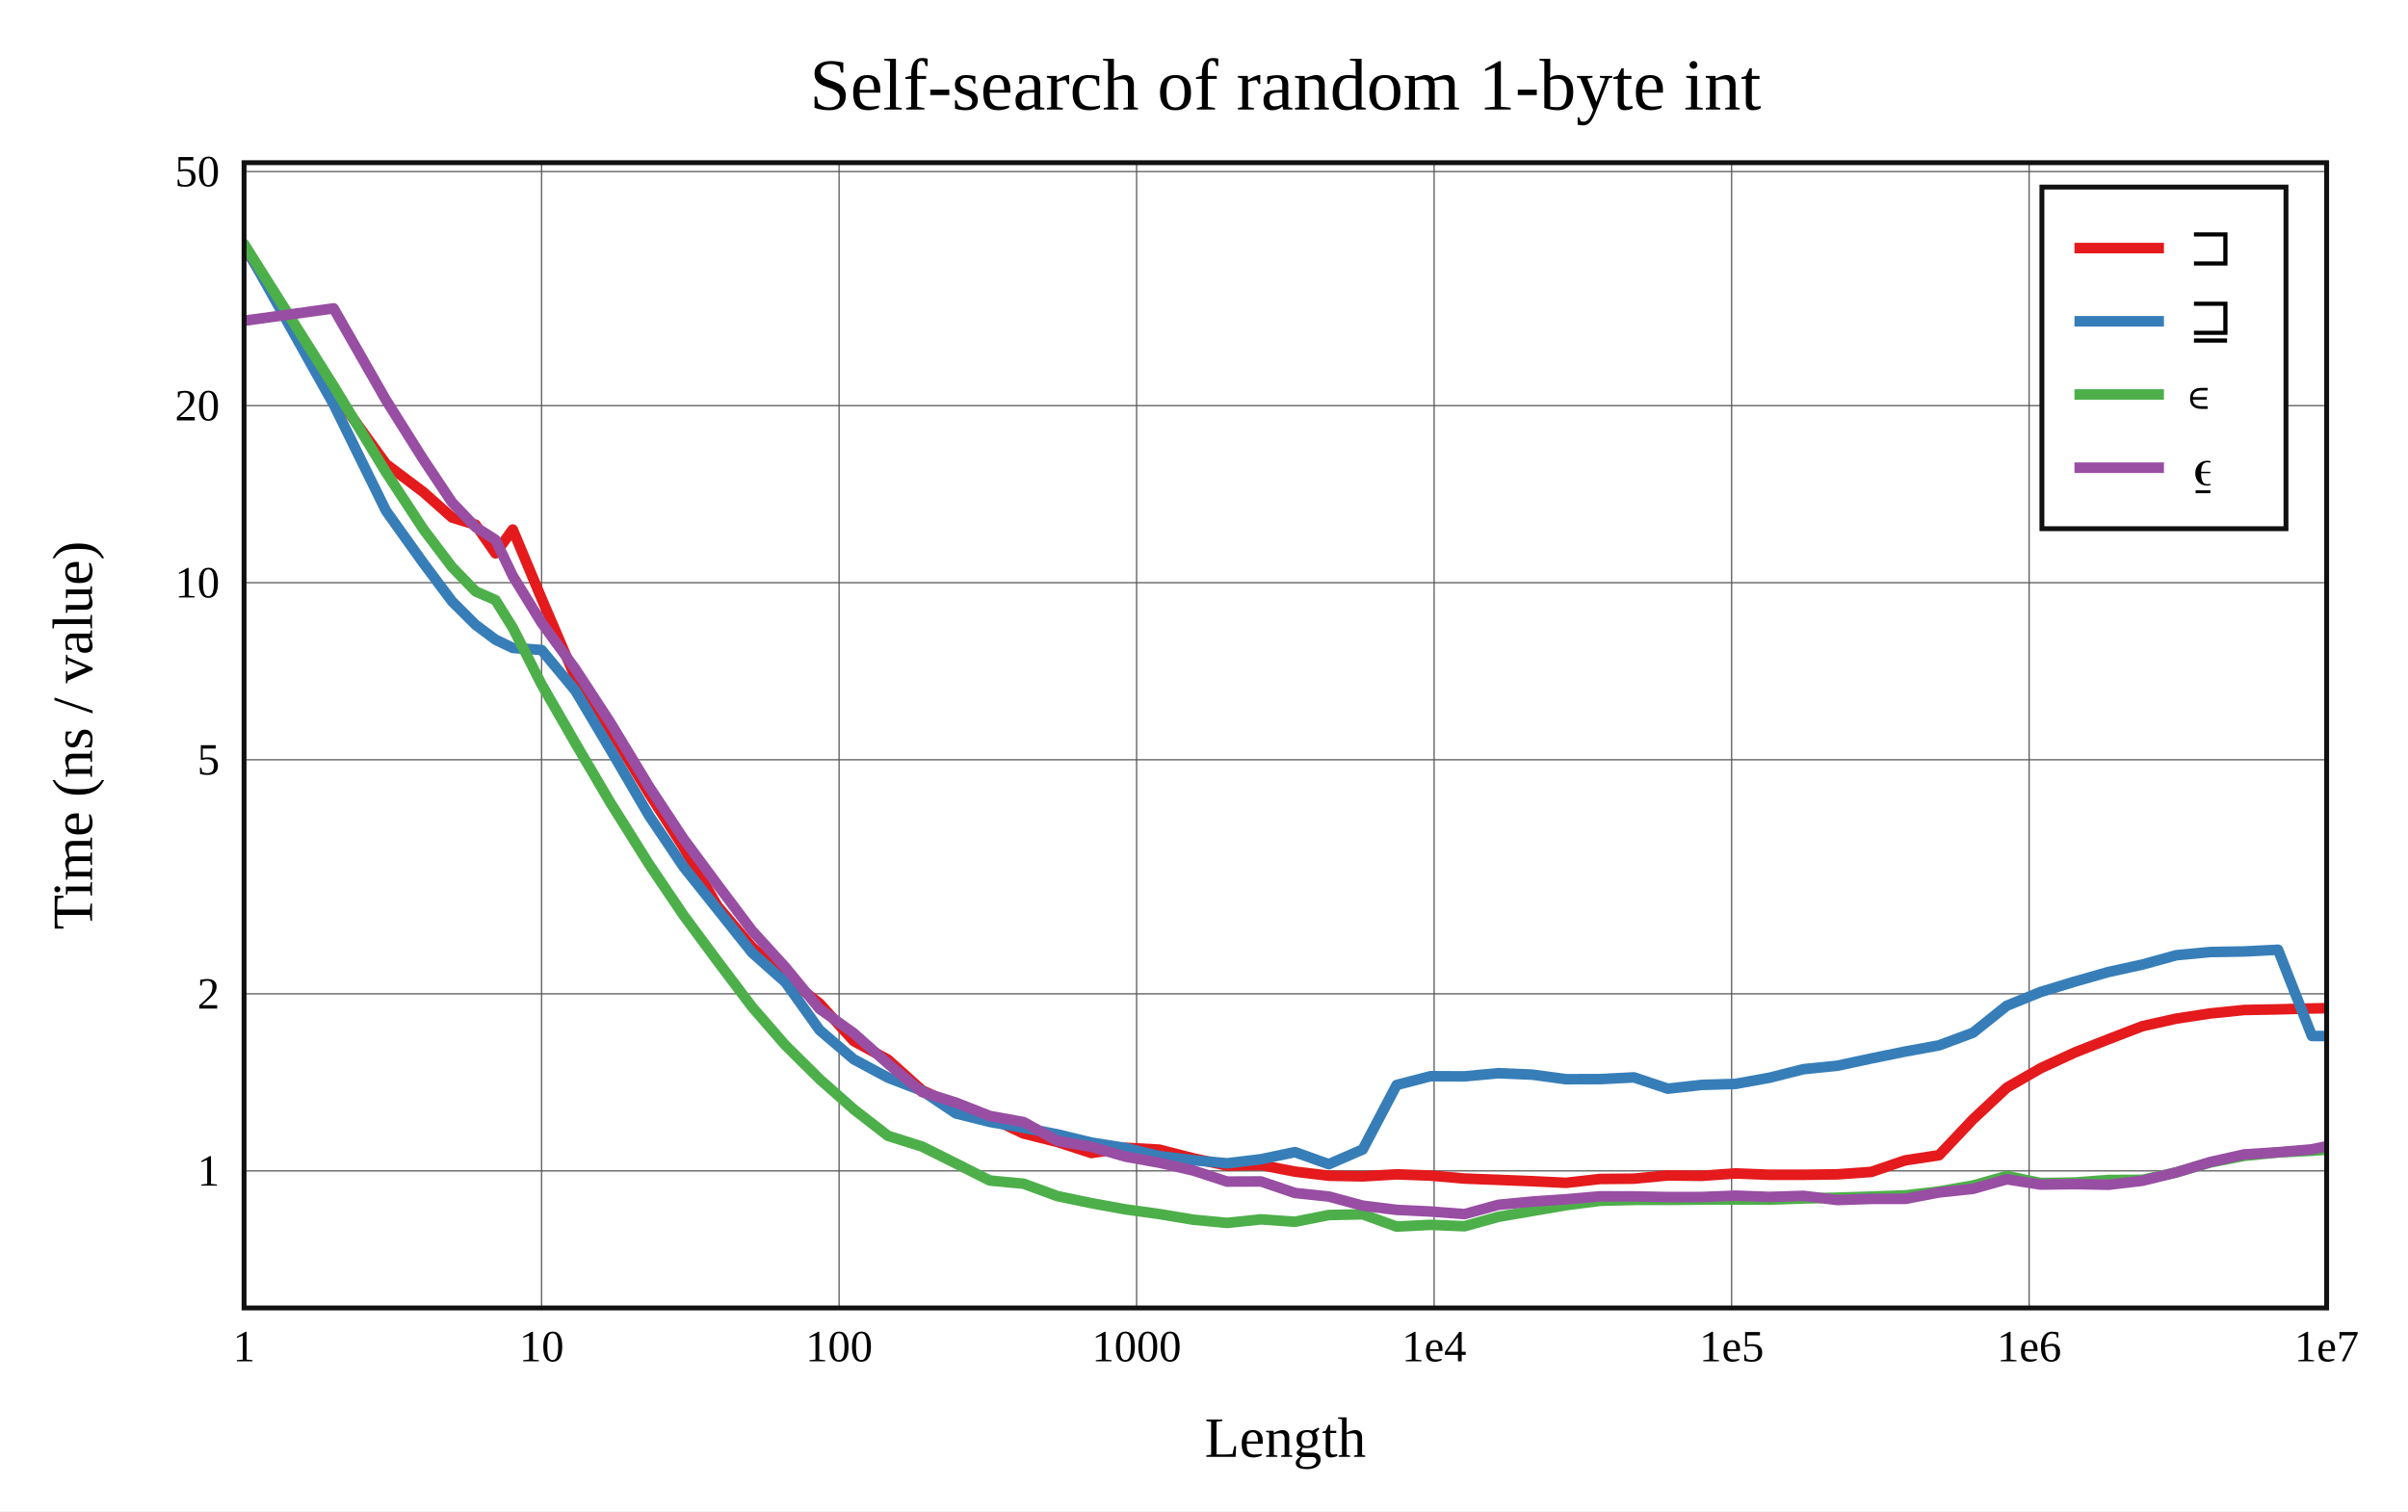
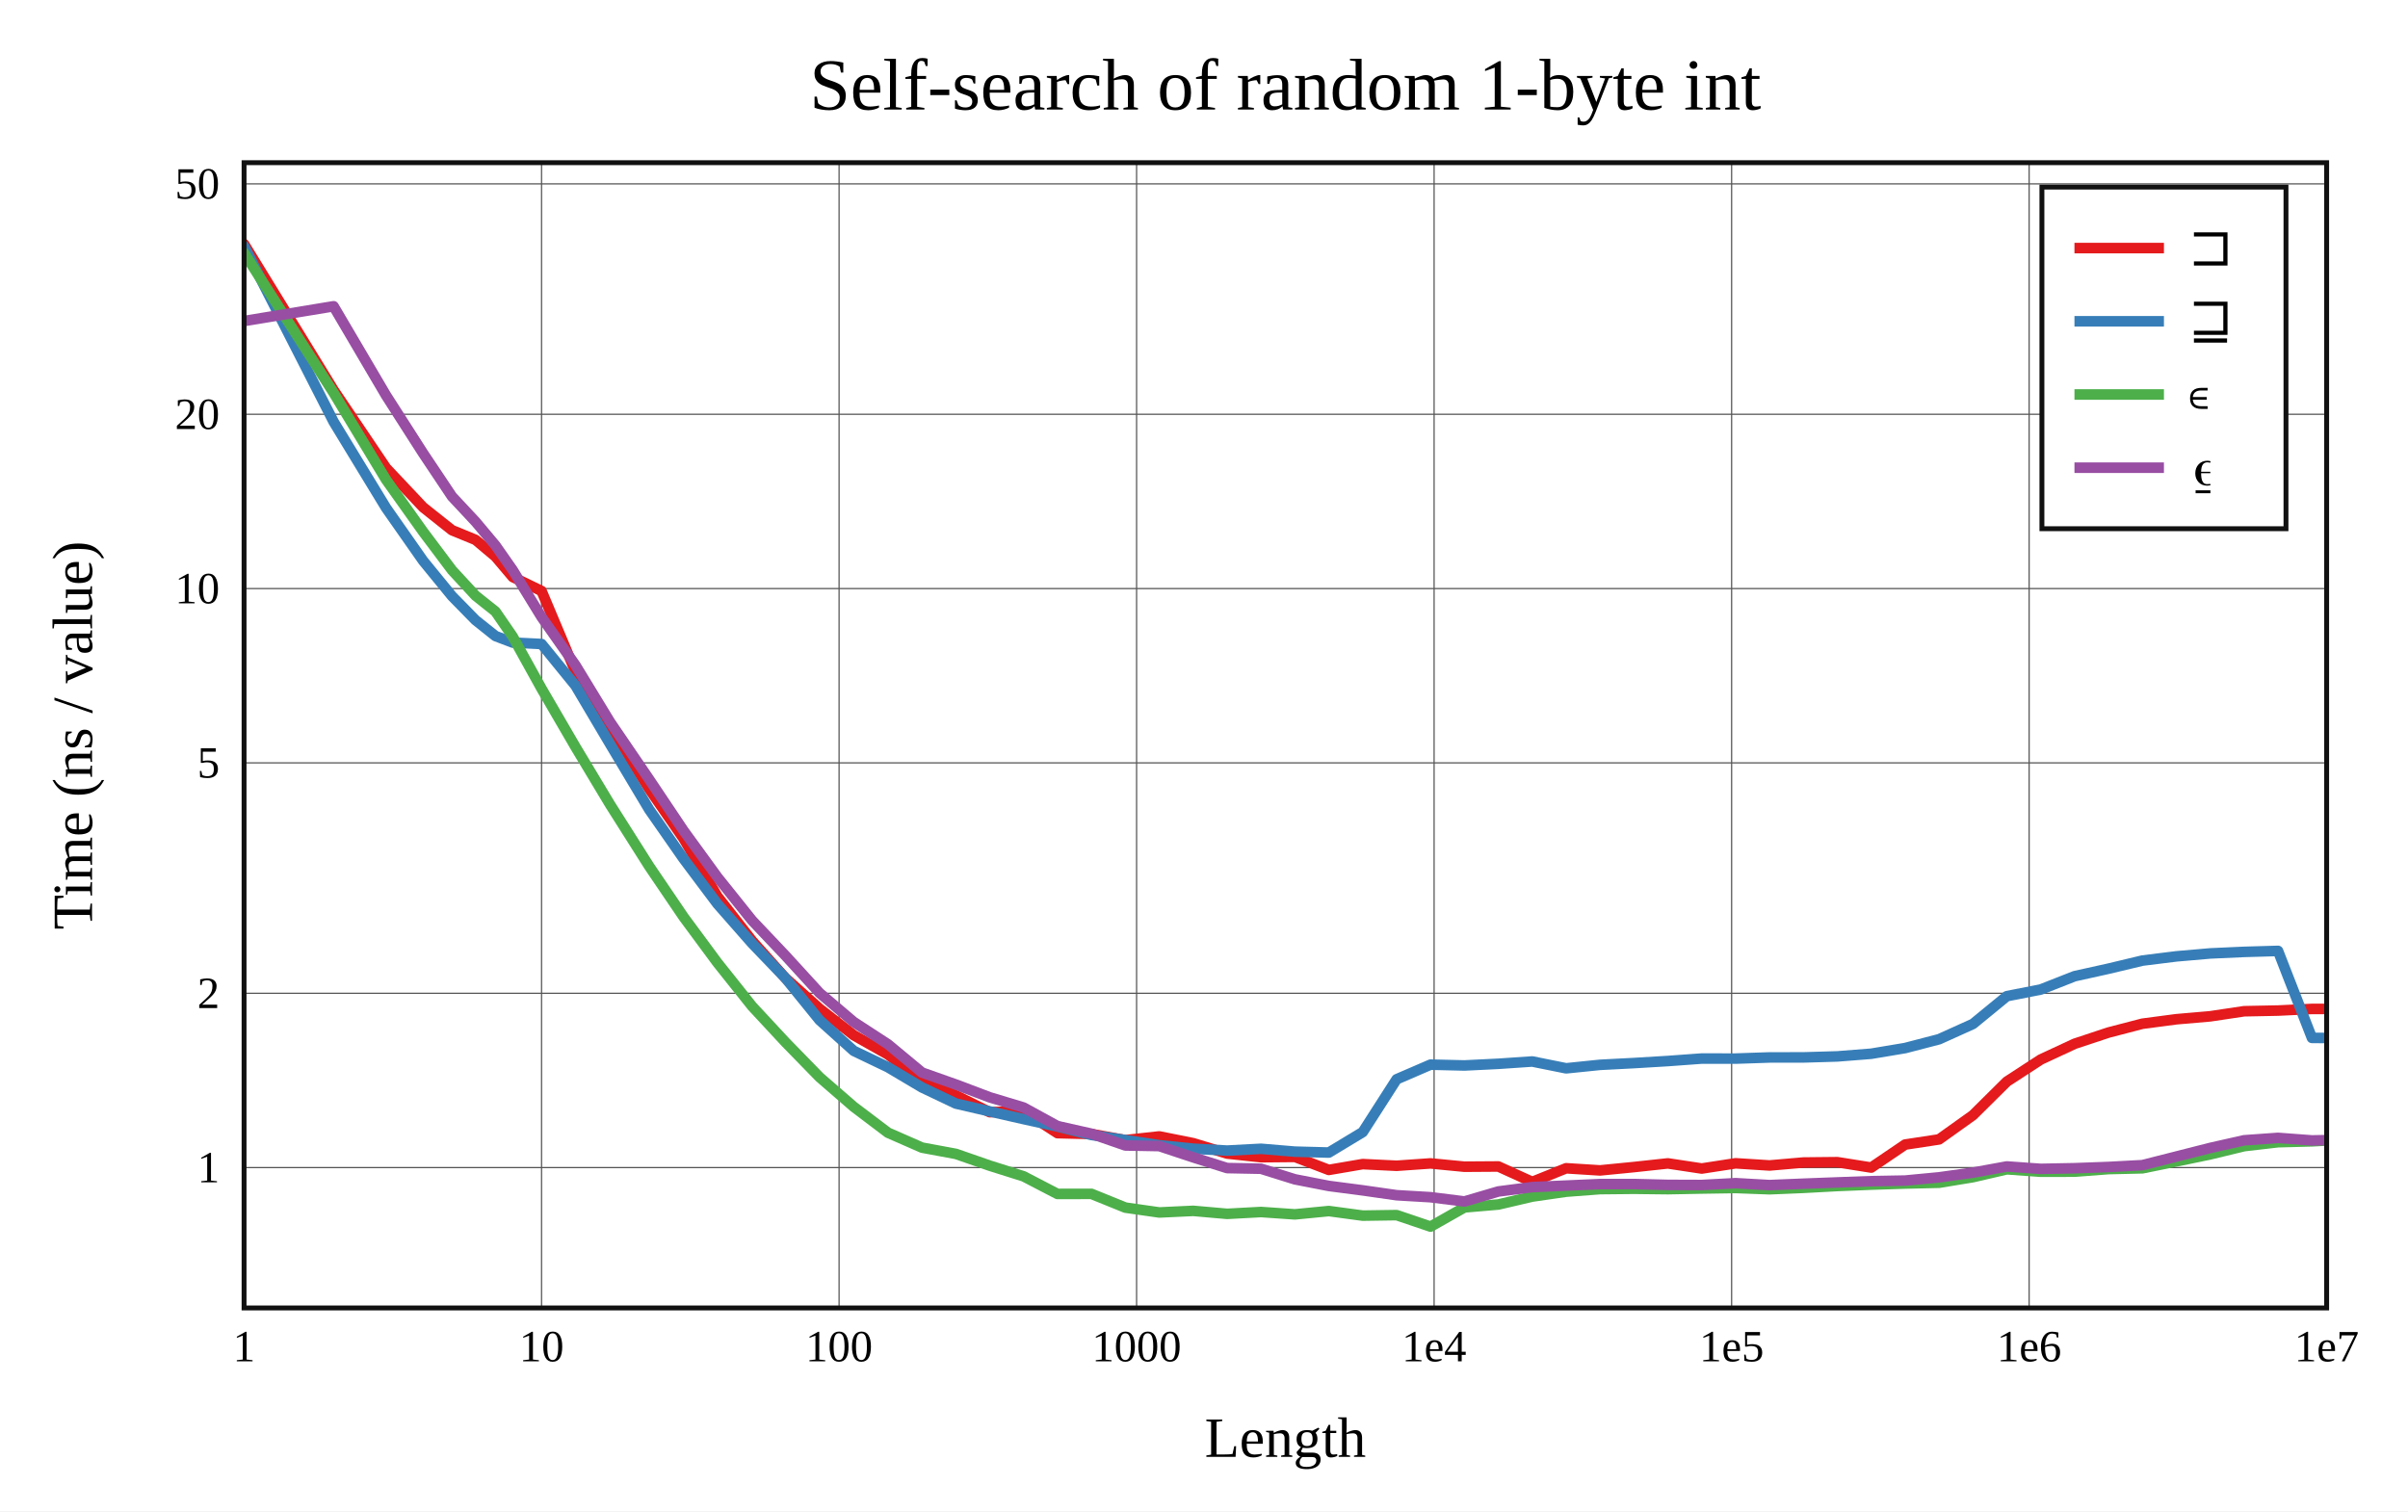
<svg xmlns="http://www.w3.org/2000/svg" viewBox="-60 -40 592 371.6" height="557.4" width="888">
  <g stroke-width="2.6" font-size="14px" text-anchor="middle">
    <defs>
      <clipPath id="clip">
        <rect x="0" y="0" width="512" height="281.6" />
      </clipPath>
    </defs>
    <rect fill="white" x="-60" y="-40" width="592" height="371.6" />
    <text dy="0.33em" font-size="18px" x="256" y="-19">Self-search of random 1-byte int</text>
    <text dy="0.33em" x="256" y="313.6">Length</text>
    <text dy="0.33em" transform="rotate(-90)" x="-140.8" y="-42">Time (ns / value)</text>
    <g stroke-width="0.3" stroke="#555">
      <path d="M73.143 0v281.6" />
      <path d="M146.286 0v281.6" />
      <path d="M219.429 0v281.6" />
      <path d="M292.571 0v281.6" />
      <path d="M365.714 0v281.6" />
      <path d="M438.857 0v281.6" />
-       <path d="M0 247.902h512" />
-       <path d="M0 204.364h512" />
-       <path d="M0 146.811h512" />
-       <path d="M0 103.273h512" />
-       <path d="M0 59.736h512" />
-       <path d="M0 2.182h512" />
+       <path d="M0 247.088h512" />
+       <path d="M0 204.231h512" />
+       <path d="M0 147.577h512" />
+       <path d="M0 104.72h512" />
+       <path d="M0 61.863h512" />
+       <path d="M0 5.209h512" />
    </g>
    <g font-size="11px">
      <text dy="0.33em" x="0" y="291.1">1</text>
      <text dy="0.33em" x="73.143" y="291.1">10</text>
      <text dy="0.33em" x="146.286" y="291.1">100</text>
      <text dy="0.33em" x="219.429" y="291.1">1000</text>
      <text dy="0.33em" x="292.571" y="291.1">1e4</text>
      <text dy="0.33em" x="365.714" y="291.1">1e5</text>
      <text dy="0.33em" x="438.857" y="291.1">1e6</text>
      <text dy="0.33em" x="512" y="291.1">1e7</text>
      <g text-anchor="end">
-         <text dy="0.33em" x="-6" y="247.902">1</text>
-         <text dy="0.33em" x="-6" y="204.364">2</text>
-         <text dy="0.33em" x="-6" y="146.811">5</text>
-         <text dy="0.33em" x="-6" y="103.273">10</text>
-         <text dy="0.33em" x="-6" y="59.736">20</text>
-         <text dy="0.33em" x="-6" y="2.182">50</text>
+         <text dy="0.33em" x="-6" y="247.088">1</text>
+         <text dy="0.33em" x="-6" y="204.231">2</text>
+         <text dy="0.33em" x="-6" y="147.577">5</text>
+         <text dy="0.33em" x="-6" y="104.72">10</text>
+         <text dy="0.33em" x="-6" y="61.863">20</text>
+         <text dy="0.33em" x="-6" y="5.209">50</text>
      </g>
    </g>
    <g clip-path="url(#clip)" fill="none" stroke-linecap="round" stroke-linejoin="round">
-       <path stroke="#e41a1c" d="M0 20.56L22.018 56.257L34.898 74.102L44.036 80.951L51.125 87.242L56.916 89.025L61.813 96.061L66.055 90.214L73.143 107.168L81.477 126.638L89.999 139.328L99.601 155.149L108.041 168.328L116.375 182.761L124.897 192.891L133.087 200.133L141.495 206.751L149.886 215.976L158.307 220.56L166.675 228.072L175.009 231.959L183.333 234.792L191.644 238.712L199.973 240.796L208.325 243.506L216.676 242.215L225.008 242.68L233.35 244.817L241.684 246.604L250.012 246.461L258.349 248.079L266.687 249.087L275.026 249.248L283.357 248.754L291.692 249.058L300.029 249.787L308.363 250.103L316.697 250.439L325.031 250.838L333.365 249.895L341.699 249.817L350.034 249.016L358.368 249.118L366.702 248.524L375.036 248.852L383.37 248.857L391.705 248.749L400.039 248.158L408.373 245.314L416.707 244.049L425.041 235.232L433.375 227.438L441.71 222.653L450.044 218.806L458.378 215.52L466.712 212.317L475.046 210.457L483.38 209.189L491.714 208.341L500.049 208.186L508.383 207.959L516.717 207.821" />
-       <path stroke="#377eb8" d="M0 20.104L22.018 59.419L34.898 85.602L44.036 98.379L51.125 107.859L56.916 113.627L61.813 117.279L66.055 119.326L73.143 119.816L81.477 129.857L89.999 144.195L99.601 160.61L108.041 173.134L116.375 183.573L124.897 194.249L133.087 201.524L141.495 213.284L149.886 220.459L158.307 224.972L166.675 228.196L175.009 233.775L183.333 235.855L191.644 237.296L199.973 238.925L208.325 240.947L216.676 242.27L225.008 244.267L233.35 245.277L241.684 246.032L250.012 245.037L258.349 243.285L266.687 246.255L275.026 242.631L283.357 226.784L291.692 224.623L300.029 224.662L308.363 223.882L316.697 224.236L325.031 225.364L333.365 225.339L341.699 224.911L350.034 227.69L358.368 226.763L366.702 226.511L375.036 224.996L383.37 222.894L391.705 222.05L400.039 220.263L408.373 218.561L416.707 217.037L425.041 213.941L433.375 207.284L441.71 203.901L450.044 201.367L458.378 198.993L466.712 197.164L475.046 194.875L483.38 194.089L491.714 193.949L500.049 193.526L508.383 214.727L516.717 214.796" />
-       <path stroke="#4daf4a" d="M0 20L22.018 54.907L34.898 76.12L44.036 90.049L51.125 99.425L56.916 105.406L61.813 107.549L66.055 114.335L73.143 128.29L81.477 142.771L89.999 157.26L99.601 172.558L108.041 185.043L116.375 196.3L124.897 207.589L133.087 217.009L141.495 225.337L149.886 232.752L158.307 239.281L166.675 241.918L175.009 246.073L183.333 250.274L191.644 251.054L199.973 254.107L208.325 255.841L216.676 257.359L225.008 258.511L233.35 259.903L241.684 260.698L250.012 259.818L258.349 260.411L266.687 258.757L275.026 258.577L283.357 261.6L291.692 261.171L300.029 261.517L308.363 259.2L316.697 257.765L325.031 256.34L333.365 255.258L341.699 255.038L350.034 255.036L358.368 254.955L366.702 254.929L375.036 254.963L383.37 254.686L391.705 254.488L400.039 254.222L408.373 253.927L416.707 252.958L425.041 251.501L433.375 249.165L441.71 250.886L450.044 250.762L458.378 250.138L466.712 250.098L475.046 248.263L483.38 245.84L491.714 244.196L500.049 243.372L508.383 242.947L516.717 242.272" />
-       <path stroke="#984ea3" d="M0 38.873L22.018 35.827L34.898 58.368L44.036 72.905L51.125 83.52L56.916 89.594L61.813 92.725L66.055 101.603L73.143 113.121L81.477 124.539L89.999 137.596L99.601 153.447L108.041 166.243L116.375 177.495L124.897 188.843L133.087 197.825L141.495 208.065L149.886 214.045L158.307 221.547L166.675 228.509L175.009 231.119L183.333 234.394L191.644 235.895L199.973 240.537L208.325 241.977L216.676 244.393L225.008 245.892L233.35 247.809L241.684 250.529L250.012 250.495L258.349 253.335L266.687 254.206L275.026 256.454L283.357 257.491L291.692 257.893L300.029 258.529L308.363 256.245L316.697 255.445L325.031 254.876L333.365 254.161L341.699 254.175L350.034 254.335L358.368 254.328L366.702 253.988L375.036 254.303L383.37 254.035L391.705 255.066L400.039 254.786L408.373 254.785L416.707 253.206L425.041 252.322L433.375 249.969L441.71 251.267L450.044 251.155L458.378 251.314L466.712 250.332L475.046 248.265L483.38 245.721L491.714 243.855L500.049 243.32L508.383 242.598L516.717 240.844" />
+       <path stroke="#e41a1c" d="M0 20L22.018 55.915L34.898 75.046L44.036 84.741L51.125 90.371L56.916 92.745L61.813 96.859L66.055 101.876L73.143 105.32L81.477 125.145L89.999 138.796L99.601 153.966L108.041 166.176L116.375 180.412L124.897 191.327L133.087 200.475L141.495 208.025L149.886 214.541L158.307 219.293L166.675 225.682L175.009 229.348L183.333 233.467L191.644 233.197L199.973 238.62L208.325 238.825L216.676 240.338L225.008 239.426L233.35 241.094L241.684 243.637L250.012 244.537L258.349 244.461L266.687 247.662L275.026 246.236L283.357 246.645L291.692 246.063L300.029 246.874L308.363 246.818L316.697 250.611L325.031 247.259L333.365 247.783L341.699 246.963L350.034 246.061L358.368 247.321L366.702 246.038L375.036 246.569L383.37 245.846L391.705 245.761L400.039 247.086L408.373 241.43L416.707 240.16L425.041 234.21L433.375 225.951L441.71 220.523L450.044 216.646L458.378 213.882L466.712 211.716L475.046 210.615L483.38 209.894L491.714 208.646L500.049 208.48L508.383 208.08L516.717 208.079" />
+       <path stroke="#377eb8" d="M0 20.546L22.018 63.703L34.898 84.858L44.036 97.902L51.125 106.578L56.916 112.489L61.813 116.391L66.055 118.005L73.143 118.352L81.477 128.579L89.999 142.968L99.601 159.041L108.041 171.138L116.375 182.252L124.897 191.953L133.087 200.48L141.495 210.838L149.886 218.385L158.307 222.417L166.675 227.384L175.009 231.351L183.333 233.275L191.644 235.163L199.973 236.987L208.325 239.075L216.676 240.32L225.008 241.596L233.35 242.446L241.684 242.912L250.012 242.47L258.349 243.17L266.687 243.394L275.026 238.362L283.357 225.379L291.692 221.781L300.029 221.98L308.363 221.571L316.697 221.004L325.031 222.681L333.365 221.827L341.699 221.393L350.034 220.891L358.368 220.281L366.702 220.292L375.036 220.009L383.37 220L391.705 219.754L400.039 219.095L408.373 217.701L416.707 215.535L425.041 211.775L433.375 204.943L441.71 203.305L450.044 200.029L458.378 198.182L466.712 196.19L475.046 195.154L483.38 194.431L491.714 194.053L500.049 193.813L508.383 215.196L516.717 215.263" />
+       <path stroke="#4daf4a" d="M0 22.154L22.018 56.585L34.898 77.918L44.036 90.757L51.125 100.197L56.916 106.473L61.813 110.37L66.055 116.539L73.143 129.335L81.477 143.654L89.999 157.84L99.601 172.999L108.041 185.441L116.375 196.718L124.897 207.424L133.087 216.244L141.495 224.869L149.886 232.144L158.307 238.516L166.675 242.183L175.009 243.727L183.333 246.621L191.644 249.24L199.973 253.567L208.325 253.551L216.676 256.934L225.008 258.123L233.35 257.731L241.684 258.463L250.012 258.015L258.349 258.59L266.687 257.779L275.026 258.903L283.357 258.778L291.692 261.6L300.029 256.882L308.363 256.167L316.697 254.218L325.031 253.012L333.365 252.381L341.699 252.298L350.034 252.392L358.368 252.233L366.702 252.104L375.036 252.416L383.37 252.066L391.705 251.616L400.039 251.277L408.373 251.009L416.707 250.813L425.041 249.441L433.375 247.51L441.71 248.106L450.044 248.089L458.378 247.456L466.712 247.261L475.046 245.567L483.38 243.833L491.714 241.814L500.049 240.848L508.383 240.627L516.717 240.181" />
+       <path stroke="#984ea3" d="M0 38.937L22.018 35.309L34.898 57.202L44.036 71.472L51.125 82.079L56.916 88.277L61.813 94.123L66.055 100.18L73.143 111.726L81.477 123.567L89.999 137.551L99.601 151.634L108.041 164.224L116.375 175.676L124.897 186.318L133.087 194.961L141.495 204.157L149.886 211.287L158.307 216.775L166.675 223.724L175.009 226.67L183.333 229.815L191.644 232.322L199.973 236.885L208.325 238.758L216.676 241.652L225.008 241.804L233.35 244.572L241.684 247.209L250.012 247.372L258.349 249.978L266.687 251.603L275.026 252.692L283.357 253.884L291.692 254.375L300.029 255.419L308.363 252.967L316.697 251.885L325.031 251.517L333.365 251.149L341.699 251.135L350.034 251.347L358.368 251.376L366.702 250.923L375.036 251.399L383.37 251.053L391.705 250.738L400.039 250.434L408.373 250.283L416.707 249.488L425.041 248.332L433.375 246.813L441.71 247.406L450.044 247.247L458.378 246.939L466.712 246.493L475.046 244.38L483.38 242.261L491.714 240.38L500.049 239.786L508.383 240.411L516.717 240.257" />
    </g>
    <rect stroke-width="1.2" stroke="#111" fill="none" x="0" y="0" width="512" height="281.6" />
    <g transform="translate(442,6)" text-anchor="start" font-size="13px">
      <rect stroke-width="1.2" stroke="#111" fill="white" x="0" y="0" width="60" height="84" />
      <path stroke="#e41a1c" d="M8 15h22" />
      <path stroke="#377eb8" d="M8 33h22" />
      <path stroke="#4daf4a" d="M8 51h22" />
      <path stroke="#984ea3" d="M8 69h22" />
      <text dy="0.33em" x="36" y="15">⊐</text>
      <text dy="0.33em" x="36" y="33">⊒</text>
      <text dy="0.33em" x="36" y="51">∊</text>
      <text dy="0.33em" x="36" y="69">⍷</text>
    </g>
  </g>
</svg>
